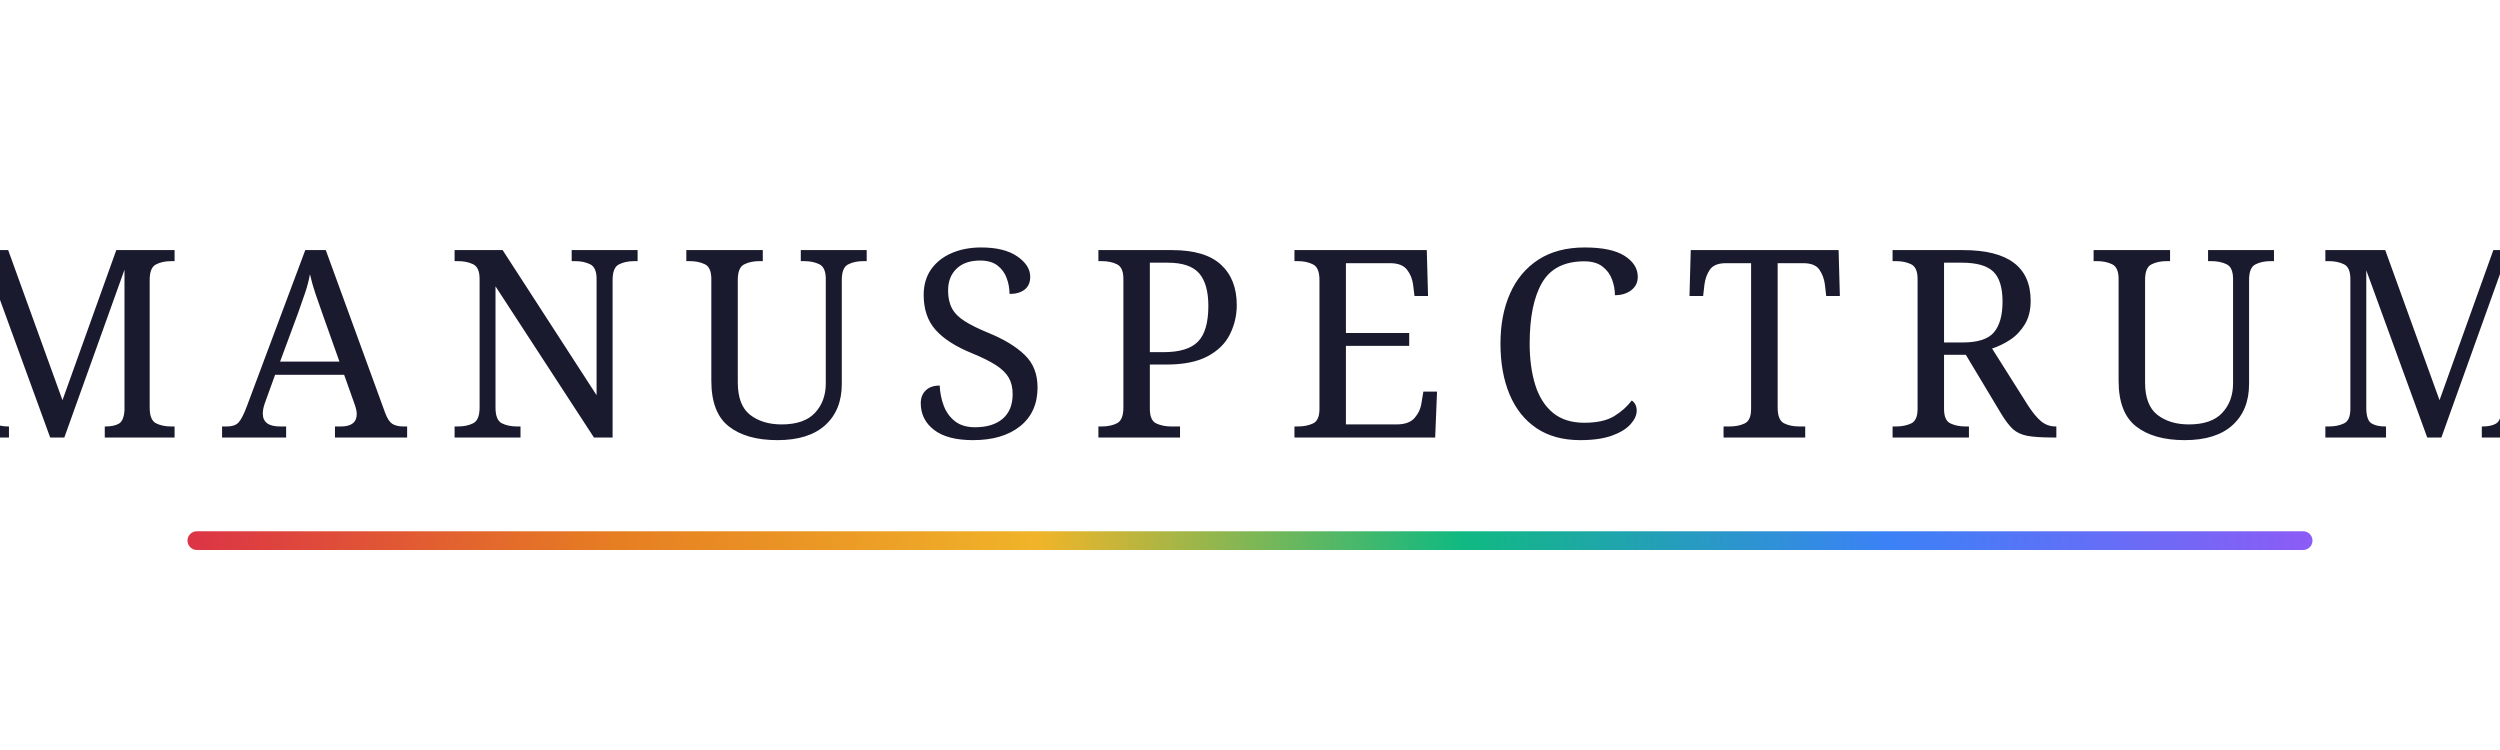
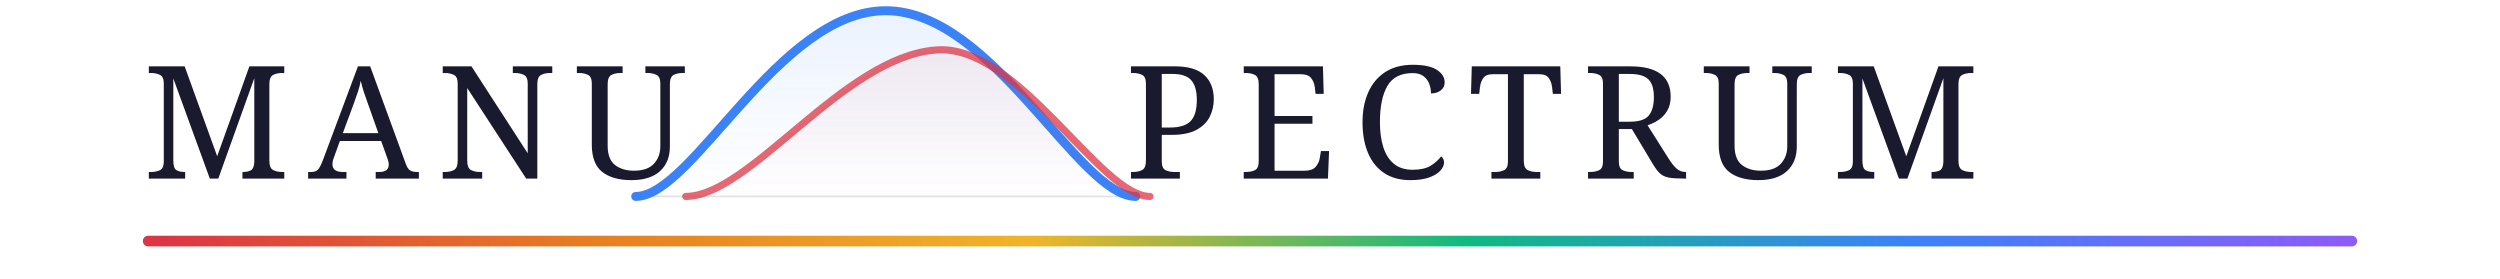
- <svg xmlns="http://www.w3.org/2000/svg" width="400" height="120" viewBox="0 0 400 120">
+ <svg xmlns="http://www.w3.org/2000/svg" viewBox="0 0 700 78">
  <defs>
-     <linearGradient id="spectral-logo" x1="0%" y1="0%" x2="100%" y2="0%">
-       <stop offset="0%" style="stop-color:#dc3545" />
-       <stop offset="20%" style="stop-color:#e67e22" />
-       <stop offset="40%" style="stop-color:#f0b429" />
-       <stop offset="60%" style="stop-color:#10b981" />
-       <stop offset="80%" style="stop-color:#3b82f6" />
-       <stop offset="100%" style="stop-color:#8b5cf6" />
+     <linearGradient id="spectral-bar" x1="0%" y1="0%" x2="100%" y2="0%">
+       <stop offset="0%" stop-color="#dc3545" />
+       <stop offset="20%" stop-color="#e67e22" />
+       <stop offset="40%" stop-color="#f0b429" />
+       <stop offset="60%" stop-color="#10b981" />
+       <stop offset="80%" stop-color="#3b82f6" />
+       <stop offset="100%" stop-color="#8b5cf6" />
+     </linearGradient>
+     <linearGradient id="glow-blue" x1="0" y1="1" x2="0" y2="0">
+       <stop offset="0%" stop-color="#3b82f6" stop-opacity="0" />
+       <stop offset="100%" stop-color="#3b82f6" stop-opacity="0.10" />
+     </linearGradient>
+     <linearGradient id="glow-red" x1="0" y1="1" x2="0" y2="0">
+       <stop offset="0%" stop-color="#dc3545" stop-opacity="0" />
+       <stop offset="100%" stop-color="#dc3545" stop-opacity="0.07" />
    </linearGradient>
  </defs>
-   <rect x="30" y="85" width="340" height="3" rx="1.5" fill="url(#spectral-logo)" />
-   <text x="200" y="70" text-anchor="middle" fill="#1a1a2e" font-family="Georgia, 'Cormorant Garamond', serif" font-size="42" font-weight="300" letter-spacing="6">MANUSPECTRUM</text>
+   <text x="40" y="50" fill="#1a1a2e" font-family="Georgia, 'Cormorant Garamond', serif" font-size="44" font-weight="300" letter-spacing="5">MANU</text>
+   <line x1="178" y1="55" x2="320" y2="55" stroke="#1a1a2e" stroke-width="0.5" opacity="0.12" />
+   <path d="M 178,55 C 194,55 218,3 248,3 C 278,3 302,55 318,55 Z" fill="url(#glow-blue)" />
+   <path d="M 178,55 C 194,55 218,3 248,3 C 278,3 302,55 318,55" fill="none" stroke="#3b82f6" stroke-width="2.5" stroke-linecap="round" />
+   <path d="M 192,55 C 210,55 236,16 262,14 C 285,12 308,55 322,55 Z" fill="url(#glow-red)" />
+   <path d="M 192,55 C 210,55 236,16 262,14 C 285,12 308,55 322,55" fill="none" stroke="#dc3545" stroke-width="2" stroke-linecap="round" opacity="0.75" />
+   <text x="315" y="50" fill="#1a1a2e" font-family="Georgia, 'Cormorant Garamond', serif" font-size="44" font-weight="300" letter-spacing="5">PECTRUM</text>
+   <rect x="40" y="66" width="620" height="3" rx="1.5" fill="url(#spectral-bar)" />
</svg>
